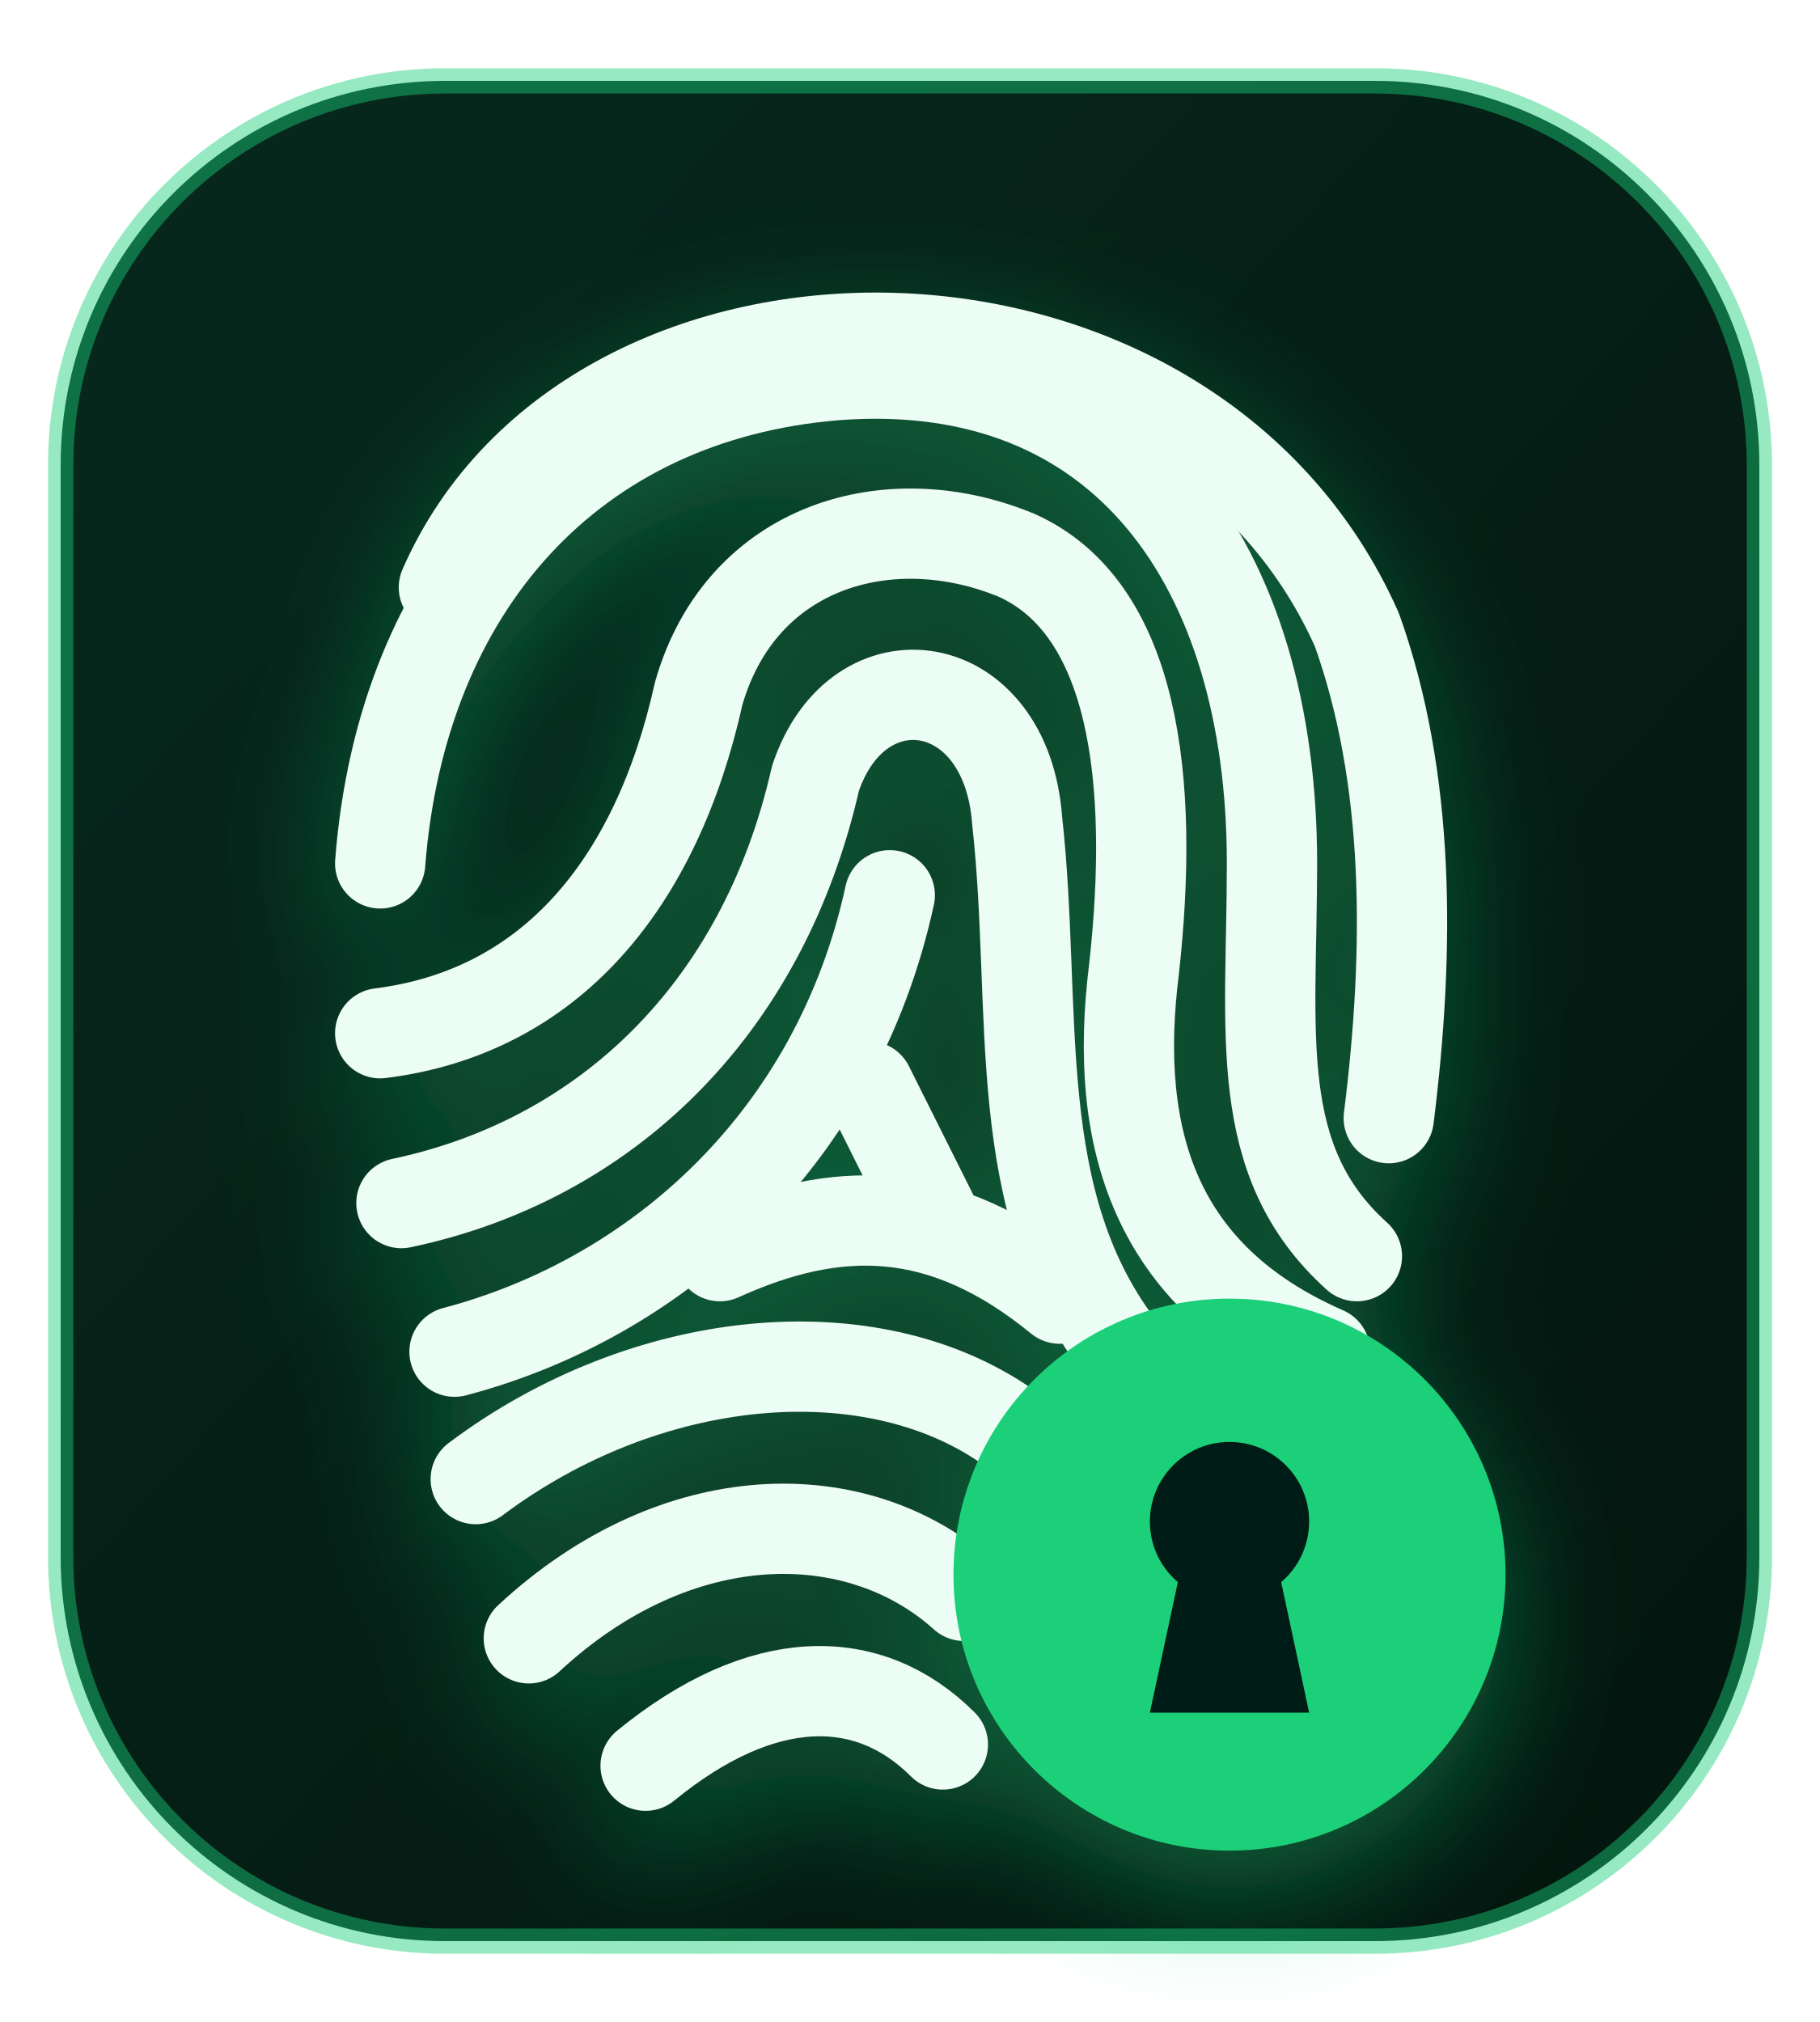
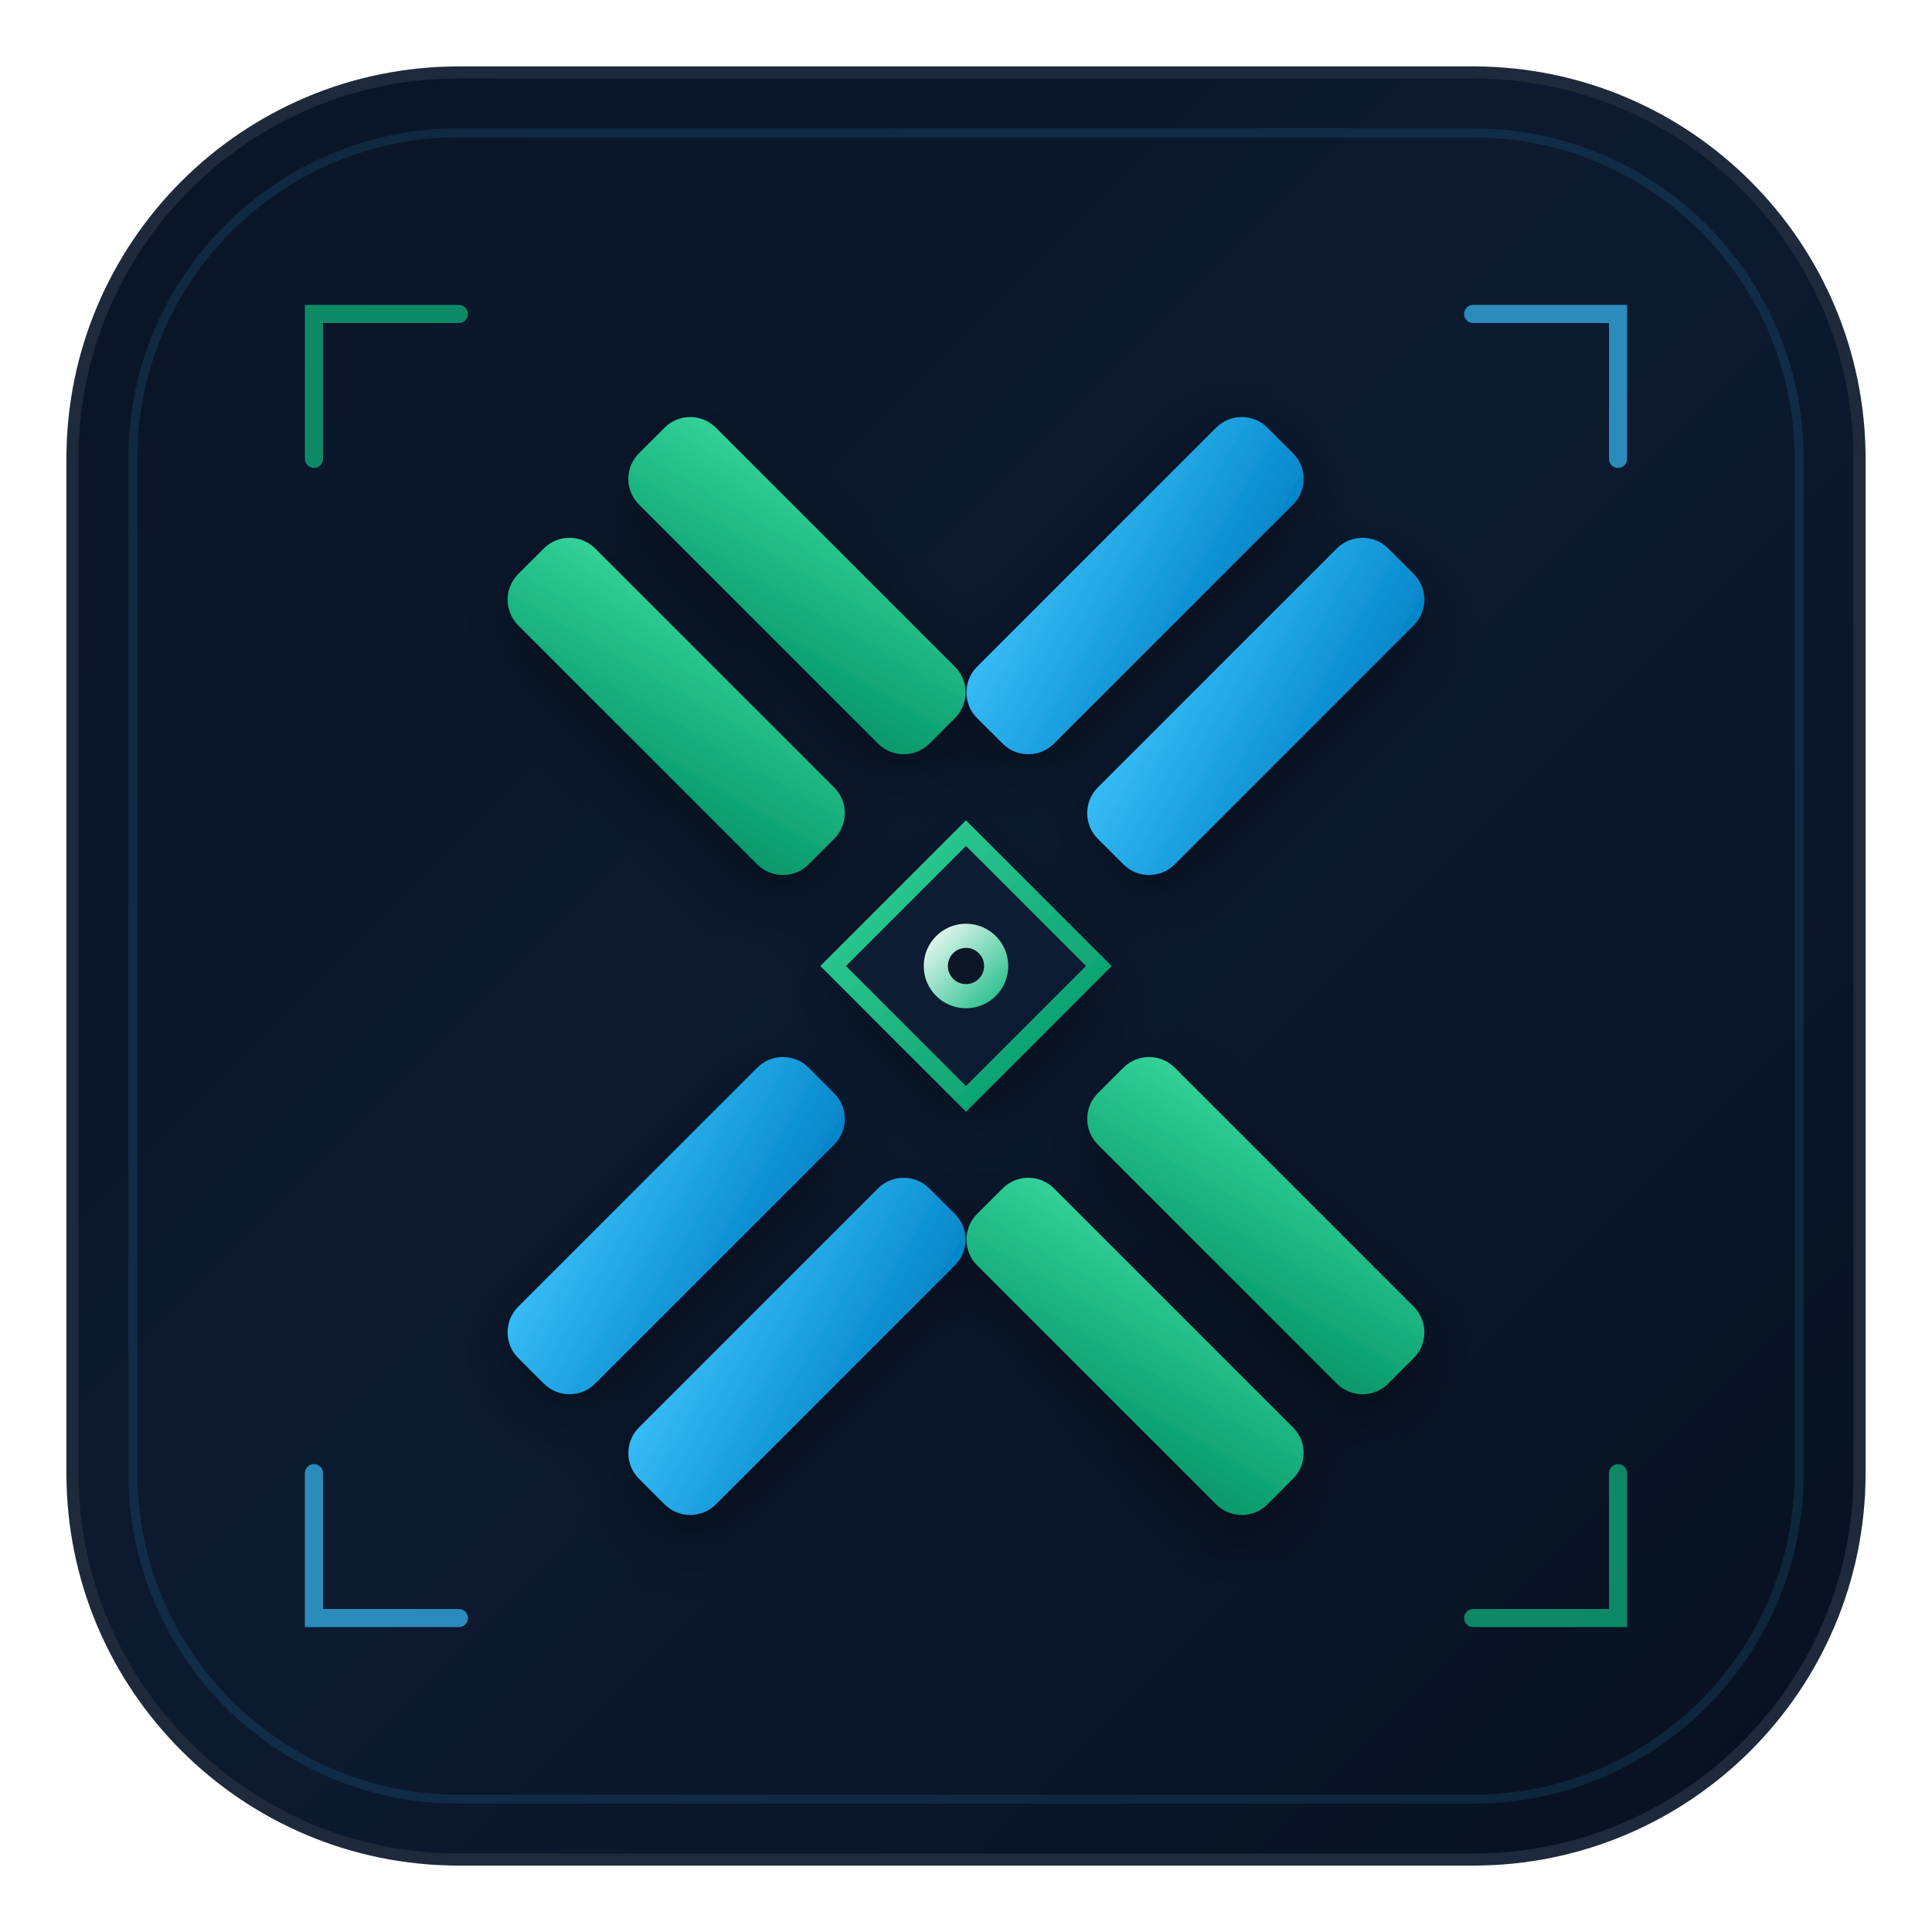
- <svg xmlns="http://www.w3.org/2000/svg" viewBox="0 0 180 200" width="100%" height="100%">
+ <svg xmlns="http://www.w3.org/2000/svg" viewBox="0 0 320 320" width="100%" height="100%">
  <defs>
-     <linearGradient id="spBg" x1="0%" y1="0%" x2="100%" y2="100%">
-       <stop offset="0%" stop-color="#07291E" />
-       <stop offset="100%" stop-color="#03140E" />
+     <linearGradient id="srBgGrad" x1="0%" y1="0%" x2="100%" y2="100%">
+       <stop offset="0%" stop-color="#0a1526" />
+       <stop offset="50%" stop-color="#0c1a30" />
+       <stop offset="100%" stop-color="#07101f" />
    </linearGradient>
-     <filter id="glow" x="-15%" y="-15%" width="130%" height="130%">
-       <feDropShadow dx="0" dy="4" stdDeviation="6" flood-color="#1AD079" flood-opacity="0.4" />
+     <linearGradient id="srEmeraldBeam" x1="0%" y1="0%" x2="100%" y2="100%">
+       <stop offset="0%" stop-color="#34d399" />
+       <stop offset="100%" stop-color="#059669" />
+     </linearGradient>
+     <linearGradient id="srSapphireBeam" x1="0%" y1="0%" x2="100%" y2="100%">
+       <stop offset="0%" stop-color="#38bdf8" />
+       <stop offset="100%" stop-color="#0284c7" />
+     </linearGradient>
+     <linearGradient id="srNodeCore" x1="0%" y1="0%" x2="100%" y2="100%">
+       <stop offset="0%" stop-color="#ffffff" />
+       <stop offset="100%" stop-color="#10b981" />
+     </linearGradient>
+     <filter id="srWovenShadow" x="-10%" y="-10%" width="120%" height="120%">
+       <feDropShadow dx="0" dy="4" stdDeviation="6" flood-color="#000000" flood-opacity="0.45" />
    </filter>
  </defs>
-   <rect x="6" y="8" width="168" height="184" rx="38" fill="url(#spBg)" stroke="#1AD079" stroke-opacity="0.45" stroke-width="2.5" />
-   <g transform="translate(88, 98) scale(1.05)" fill="none" stroke="#ECFDF5" stroke-width="8.5" stroke-linecap="round" stroke-linejoin="round" filter="url(#glow)">
-     <path d="M -42 -38 C -28 -70, 28 -70, 44 -34 C 49 -20, 49 -4, 47 12" />
-     <path d="M -48 -12 C -46 -38, -30 -56, -5 -58 C 22 -60, 36 -40, 36 -12 C 36 4, 34 16, 44 25" />
-     <path d="M -48 4 C -32 2, -22 -10, -18 -28 C -14 -42, 0 -46, 12 -41 C 23 -36, 25 -20, 23 -2 C 21 14, 25 27, 41 34" />
-     <path d="M -46 20 C -27 16, -12 2, -7 -20 C -3 -32, 11 -30, 12 -16 C 14 2, 11 20, 22 34" />
-     <path d="M -41 34 C -22 29, -5 14, 0 -9" />
-     <path d="M -16 25 C -5 20, 5 20, 16 29" />
-     <path d="M -2 9 L 4 21" />
-     <path d="M -39 46 C -23 34, -2 32, 11 41" />
-     <path d="M -34 61 C -20 48, -3 48, 7 57" />
-     <path d="M -23 73 C -12 64, -2 64, 5 71" />
-     <g transform="translate(32, 55)" stroke="none">
-       <circle cx="0" cy="0" r="26" fill="#1AD079" />
-       <circle cx="0" cy="-5" r="7.5" fill="#041B14" />
-       <path d="M -4.5 -1 L 4.5 -1 L 7.5 13 L -7.5 13 Z" fill="#041B14" />
-     </g>
+   <rect x="12" y="12" width="296" height="296" rx="64" fill="url(#srBgGrad)" stroke="#1e293b" stroke-width="2" />
+   <rect x="22" y="22" width="276" height="276" rx="54" fill="none" stroke="#38bdf8" stroke-opacity="0.12" stroke-width="1.5" />
+   <path d="M 52 76 L 52 52 L 76 52" fill="none" stroke="#10b981" stroke-width="3" stroke-linecap="round" stroke-opacity="0.7" />
+   <path d="M 268 76 L 268 52 L 244 52" fill="none" stroke="#38bdf8" stroke-width="3" stroke-linecap="round" stroke-opacity="0.7" />
+   <path d="M 52 244 L 52 268 L 76 268" fill="none" stroke="#38bdf8" stroke-width="3" stroke-linecap="round" stroke-opacity="0.7" />
+   <path d="M 268 244 L 268 268 L 244 268" fill="none" stroke="#10b981" stroke-width="3" stroke-linecap="round" stroke-opacity="0.7" />
+   <g transform="translate(160, 160)" filter="url(#srWovenShadow)">
+     <rect x="-82" y="-52" width="68" height="18" rx="6" transform="rotate(45 -48 -43)" fill="url(#srEmeraldBeam)" />
+     <rect x="-62" y="-72" width="68" height="18" rx="6" transform="rotate(45 -28 -63)" fill="url(#srEmeraldBeam)" />
+     <rect x="14" y="34" width="68" height="18" rx="6" transform="rotate(45 48 43)" fill="url(#srEmeraldBeam)" />
+     <rect x="-6" y="54" width="68" height="18" rx="6" transform="rotate(45 28 63)" fill="url(#srEmeraldBeam)" />
+     <rect x="14" y="-52" width="68" height="18" rx="6" transform="rotate(-45 48 -43)" fill="url(#srSapphireBeam)" />
+     <rect x="-6" y="-72" width="68" height="18" rx="6" transform="rotate(-45 28 -63)" fill="url(#srSapphireBeam)" />
+     <rect x="-82" y="34" width="68" height="18" rx="6" transform="rotate(-45 -48 43)" fill="url(#srSapphireBeam)" />
+     <rect x="-62" y="54" width="68" height="18" rx="6" transform="rotate(-45 -28 63)" fill="url(#srSapphireBeam)" />
+     <polygon points="0,-22 22,0 0,22 -22,0" fill="#0c1a30" stroke="url(#srEmeraldBeam)" stroke-width="3" />
+     <circle cx="0" cy="0" r="7" fill="url(#srNodeCore)" />
+     <circle cx="0" cy="0" r="3" fill="#0a1526" />
  </g>
</svg>
